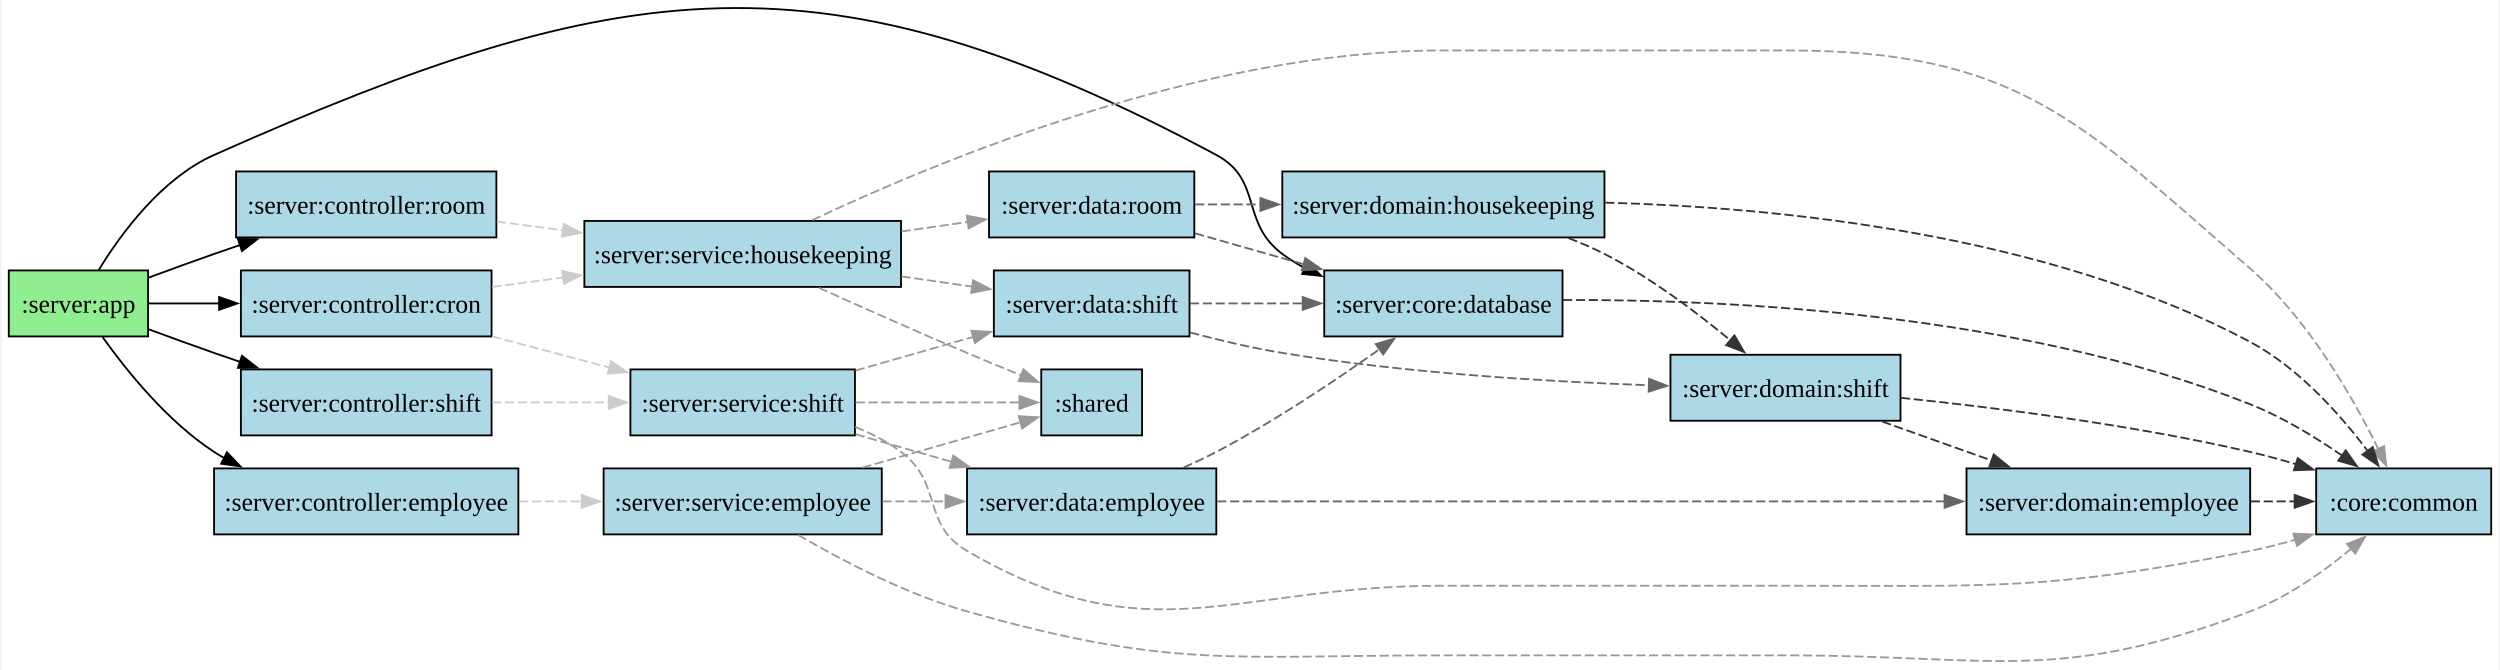
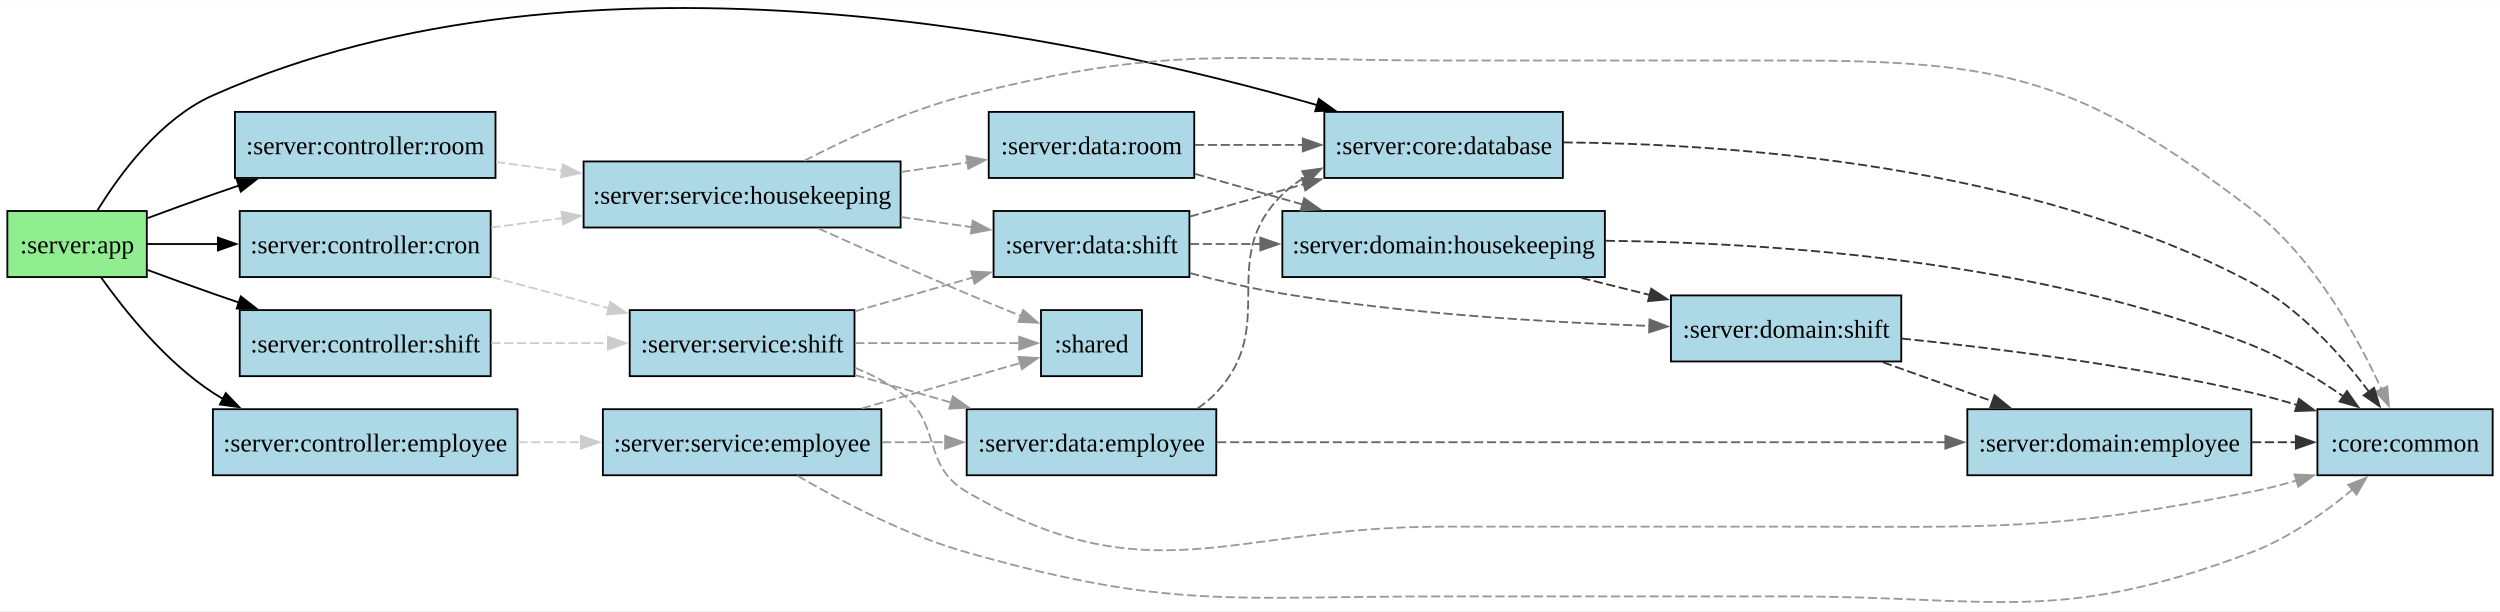
- <svg xmlns="http://www.w3.org/2000/svg" width="1816" height="365pt" viewBox="0 0 1362.25 365.49">
+ <svg xmlns="http://www.w3.org/2000/svg" width="1816" height="444" viewBox="0 0 1362.25 332.8">
  <g class="graph">
-     <path fill="#fff" d="M0 365.49V0h1362.25v365.49z" />
-     <g class="node">
-       <path fill="#90ee90" stroke="#000" d="M80 147.53H4v36h76z" />
-       <text x="38" y="-190.91" font-family="Times New Roman,serif" font-size="14" text-anchor="middle" transform="translate(4 361.49)">:server:app</text>
-     </g>
-     <g class="node">
-       <path fill="#add8e6" stroke="#000" d="M270 93.53H128v36h142z" />
-       <text x="195" y="-244.91" font-family="Times New Roman,serif" font-size="14" text-anchor="middle" transform="translate(4 361.49)">:server:controller:room</text>
-     </g>
-     <g stroke="#000" class="edge">
-       <path fill="none" d="M80.42 151.4c11.39-4.23 23.97-8.81 35.58-12.87 4.66-1.63 9.48-3.28 14.34-4.93" />
-       <path d="m128.98 130.36 10.59.13-8.36 6.51z" />
-     </g>
-     <g class="node">
-       <path fill="#add8e6" stroke="#000" d="M851.62 147.53h-130v36h130z" />
-       <text x="782.62" y="-190.91" font-family="Times New Roman,serif" font-size="14" text-anchor="middle" transform="translate(4 361.49)">:server:core:database</text>
-     </g>
-     <g stroke="#000" class="edge">
-       <path fill="none" d="M53.08 147.28C65.12 127.57 87.29 97.31 116 84.53c222.01-98.78 332.5-114.66 546.75 0 25.43 13.61 12.9 36.73 36 54 3.84 2.88 8 5.45 12.33 7.75" />
-       <path d="m712.55 143.1 7.55 7.43-10.53-1.1z" />
-     </g>
-     <g class="node">
-       <path fill="#add8e6" stroke="#000" d="M267.38 201.53H130.62v36h136.76z" />
-       <text x="195" y="-136.91" font-family="Times New Roman,serif" font-size="14" text-anchor="middle" transform="translate(4 361.49)">:server:controller:shift</text>
-     </g>
-     <g stroke="#000" class="edge">
-       <path fill="none" d="M80.42 179.67c11.39 4.22 23.97 8.81 35.58 12.86 4.66 1.63 9.48 3.29 14.34 4.94" />
-       <path d="m131.21 194.07 8.36 6.51-10.59.12z" />
-     </g>
-     <g class="node">
-       <path fill="#add8e6" stroke="#000" d="M267.38 147.53H130.62v36h136.76z" />
-       <text x="195" y="-190.91" font-family="Times New Roman,serif" font-size="14" text-anchor="middle" transform="translate(4 361.49)">:server:controller:cron</text>
-     </g>
-     <g stroke="#000" class="edge">
-       <path fill="none" d="M80.13 165.53h38.77" />
-       <path d="m118.73 162.03 10 3.5-10 3.5z" />
-     </g>
-     <g class="node">
-       <path fill="#add8e6" stroke="#000" d="M282 255.53H116v36h166z" />
-       <text x="195" y="-82.91" font-family="Times New Roman,serif" font-size="14" text-anchor="middle" transform="translate(4 361.49)">:server:controller:employee</text>
-     </g>
-     <g stroke="#000" class="edge">
-       <path fill="none" d="M55.15 183.84c13.03 18.3 35.32 46.05 60.85 62.69q2.76 1.8 5.67 3.45" />
-       <path d="m123.03 246.74 7.31 7.67-10.5-1.43z" />
-     </g>
-     <g class="node">
-       <path fill="#add8e6" stroke="#000" d="M480.25 255.53H328.5v36h151.75z" />
-       <text x="400.38" y="-82.91" font-family="Times New Roman,serif" font-size="14" text-anchor="middle" transform="translate(4 361.49)">:server:service:employee</text>
-     </g>
-     <g class="node">
-       <path fill="#add8e6" stroke="#000" d="M622.25 201.53h-55v36h55z" />
-       <text x="590.75" y="-136.91" font-family="Times New Roman,serif" font-size="14" text-anchor="middle" transform="translate(4 361.49)">:shared</text>
-     </g>
-     <g stroke="#999" class="edge">
-       <path fill="none" stroke-dasharray="5,2" d="M469.68 255.1c28.7-8.23 61.54-17.64 86.22-24.72" />
-       <path fill="#999" d="m554.93 227.02 10.58.61-8.65 6.12z" />
-     </g>
-     <g class="node">
-       <path fill="#add8e6" stroke="#000" d="M1358.25 255.53h-95.5v36h95.5z" />
-       <text x="1306.5" y="-82.91" font-family="Times New Roman,serif" font-size="14" text-anchor="middle" transform="translate(4 361.49)">:core:common</text>
-     </g>
-     <g stroke="#999" class="edge">
-       <path fill="none" stroke-dasharray="5,2" d="M434.57 291.79c23.85 13.95 58.93 32.34 92.18 41.74 111.18 31.47 143.33 24 258.87 24h188.63c112.73 0 147.04 15.83 252.5-24 20.4-7.7 40.28-21.83 55.44-34.45" />
-       <path fill="#999" d="m1279.53 296.75 9.87-3.87-5.3 9.18z" />
-     </g>
-     <g class="node">
-       <path fill="#add8e6" stroke="#000" d="M662.75 255.53h-136v36h136z" />
-       <text x="590.75" y="-82.91" font-family="Times New Roman,serif" font-size="14" text-anchor="middle" transform="translate(4 361.49)">:server:data:employee</text>
-     </g>
-     <g stroke="#999" class="edge">
-       <path fill="none" stroke-dasharray="5,2" d="M480.64 273.53h34.57" />
-       <path fill="#999" d="m515.01 270.03 10 3.5-10 3.5z" />
-     </g>
-     <g class="node">
-       <path fill="#add8e6" stroke="#000" d="M490.75 120.53H318v36h172.75z" />
-       <text x="400.38" y="-217.91" font-family="Times New Roman,serif" font-size="14" text-anchor="middle" transform="translate(4 361.49)">:server:service:housekeeping</text>
-     </g>
-     <g stroke="#ccc" class="edge">
-       <path fill="none" stroke-dasharray="5,2" d="M270.27 120.86c11.7 1.56 24 3.19 36.21 4.81" />
-       <path fill="#ccc" d="m306.7 122.17 9.45 4.78-10.37 2.16z" />
-     </g>
-     <g stroke="#999" class="edge">
-       <path fill="none" stroke-dasharray="5,2" d="M445.95 157.02c23.51 10.6 53.73 24.04 80.8 35.51 9.56 4.06 19.95 8.31 29.63 12.22" />
-       <path fill="#999" d="m557.54 201.44 7.98 6.97-10.58-.47z" />
-     </g>
-     <g stroke="#999" class="edge">
-       <path fill="none" stroke-dasharray="5,2" d="M442.37 120.08c66.81-31.56 212.76-92.55 343.25-92.55h188.63c124.06 0 158.97 37.49 252.5 119 31.7 27.63 56.07 70.25 69.9 98.38" />
-       <path fill="#999" d="m1299.8 243.38 1.15 10.53-7.47-7.52z" />
-     </g>
-     <g class="node">
-       <path fill="#add8e6" stroke="#000" d="M648.12 147.53H541.38v36h106.74z" />
-       <text x="590.75" y="-190.91" font-family="Times New Roman,serif" font-size="14" text-anchor="middle" transform="translate(4 361.49)">:server:data:shift</text>
-     </g>
-     <g stroke="#999" class="edge">
-       <path fill="none" stroke-dasharray="5,2" d="M491.02 150.81c13.02 1.87 26.26 3.76 38.72 5.55" />
-       <path fill="#999" d="m530.02 152.86 9.41 4.89-10.4 2.04z" />
-     </g>
-     <g class="node">
-       <path fill="#add8e6" stroke="#000" d="M650.75 93.53h-112v36h112z" />
-       <text x="590.75" y="-244.91" font-family="Times New Roman,serif" font-size="14" text-anchor="middle" transform="translate(4 361.49)">:server:data:room</text>
-     </g>
-     <g stroke="#999" class="edge">
-       <path fill="none" stroke-dasharray="5,2" d="M491.02 126.26c12.23-1.75 24.65-3.53 36.43-5.22" />
-       <path fill="#999" d="m526.62 117.62 10.4 2.05-9.4 4.88z" />
-     </g>
-     <g stroke="#333" class="edge">
-       <path fill="none" stroke-dasharray="5,2" d="M851.91 163.67c87.83-.37 248.81 6.8 374.84 56.86 17.69 7.03 35.68 18 50.34 28.14" />
-       <path fill="#333" d="m1278.86 245.63 6.12 8.65-10.18-2.94z" />
-     </g>
-     <g stroke="#666" class="edge">
-       <path fill="none" stroke-dasharray="5,2" d="M648.39 165.53h61.68" />
-       <path fill="#666" d="m709.87 162.03 10 3.5-10 3.5z" />
-     </g>
-     <g class="node">
-       <path fill="#add8e6" stroke="#000" d="M1036 193.53H910.5v36H1036z" />
-       <text x="969.25" y="-144.91" font-family="Times New Roman,serif" font-size="14" text-anchor="middle" transform="translate(4 361.49)">:server:domain:shift</text>
-     </g>
-     <g stroke="#666" class="edge">
-       <path fill="none" stroke-dasharray="5,2" d="M648.54 181.4c15.99 4.25 33.7 8.42 50.21 11.13 67.2 11.05 144.71 15.68 200.02 17.62" />
-       <path fill="#666" d="m898.83 206.65 9.88 3.83-10.11 3.17z" />
-     </g>
-     <g class="node">
-       <path fill="#add8e6" stroke="#000" d="M874.5 93.53H698.75v36H874.5z" />
-       <text x="782.62" y="-244.91" font-family="Times New Roman,serif" font-size="14" text-anchor="middle" transform="translate(4 361.49)">:server:domain:housekeeping</text>
-     </g>
-     <g stroke="#333" class="edge">
-       <path fill="none" stroke-dasharray="5,2" d="M874.91 110.54c92.54 2.45 240.43 16.6 351.84 75.99 26.4 14.08 49.21 39.71 64.15 59.53" />
-       <path fill="#333" d="m1293.64 243.87 3.06 10.14-8.72-6.02z" />
-     </g>
-     <g stroke="#333" class="edge">
-       <path fill="none" stroke-dasharray="5,2" d="M854.94 129.92c6.74 2.59 13.37 5.46 19.56 8.61 24.97 12.73 50.25 31.81 68.84 47.27" />
-       <path fill="#333" d="m945.38 182.94 5.37 9.14-9.89-3.8z" />
-     </g>
-     <g stroke="#666" class="edge">
-       <path fill="none" stroke-dasharray="5,2" d="M644.94 255.04c6.08-2.68 12.15-5.54 17.81-8.51 31.56-16.55 65.21-39.11 89.3-56.22" />
-       <path fill="#666" d="m749.71 187.68 10.17-2.98-6.09 8.67z" />
-     </g>
-     <g class="node">
-       <path fill="#add8e6" stroke="#000" d="M1226.75 255.53H1072v36h154.75z" />
-       <text x="1145.38" y="-82.91" font-family="Times New Roman,serif" font-size="14" text-anchor="middle" transform="translate(4 361.49)">:server:domain:employee</text>
-     </g>
-     <g stroke="#666" class="edge">
-       <path fill="none" stroke-dasharray="5,2" d="M663.24 273.53h396.87" />
-       <path fill="#666" d="m1060.03 270.03 10 3.5-10.01 3.5z" />
-     </g>
-     <g class="node">
-       <path fill="#add8e6" stroke="#000" d="M465.62 201.53h-122.5v36h122.5z" />
-       <text x="400.38" y="-136.91" font-family="Times New Roman,serif" font-size="14" text-anchor="middle" transform="translate(4 361.49)">:server:service:shift</text>
-     </g>
-     <g stroke="#ccc" class="edge">
-       <path fill="none" stroke-dasharray="5,2" d="M267.72 219.53h63.76" />
-       <path fill="#ccc" d="m331.28 216.03 10 3.5-10 3.5z" />
-     </g>
-     <g stroke="#999" class="edge">
-       <path fill="none" stroke-dasharray="5,2" d="M466.01 219.53h89.36" />
-       <path fill="#999" d="m555.35 216.03 10 3.5-10 3.5z" />
-     </g>
-     <g stroke="#999" class="edge">
-       <path fill="none" stroke-dasharray="5,2" d="M465.77 232.92c8.87 3.55 17.52 8.01 24.98 13.61 23.06 17.33 11.08 39.47 36 54 99.65 58.13 143.51 19 258.87 19h188.63c112.54 0 142.1 2.84 252.5-19 8.05-1.59 16.41-3.72 24.59-6.09" />
-       <path fill="#999" d="m1250.29 291.1 10.59.43-8.55 6.26z" />
-     </g>
-     <g stroke="#999" class="edge">
-       <path fill="none" stroke-dasharray="5,2" d="M466.01 202.15c20.52-5.88 43.47-12.46 64.2-18.4" />
-       <path fill="#999" d="m529.12 180.42 10.57.61-8.64 6.12z" />
-     </g>
-     <g stroke="#999" class="edge">
-       <path fill="none" stroke-dasharray="5,2" d="M466.01 236.92c16.75 4.8 35.12 10.06 52.58 15.07" />
-       <path fill="#999" d="m519.22 248.53 8.65 6.12-10.58.61z" />
-     </g>
-     <g stroke="#333" class="edge">
-       <path fill="none" stroke-dasharray="5,2" d="M1036.29 217.03c51.46 5.3 126.31 14.72 190.46 29.5 8.19 1.89 16.73 4.23 25.08 6.74" />
-       <path fill="#333" d="m1252.7 249.88 8.5 6.32-10.59.36z" />
-     </g>
-     <g stroke="#333" class="edge">
-       <path fill="none" stroke-dasharray="5,2" d="M1026.02 229.97c18.78 6.68 40.19 14.31 59.8 21.29" />
-       <path fill="#333" d="m1086.83 247.9 8.25 6.66-10.6-.06z" />
-     </g>
-     <g stroke="#ccc" class="edge">
-       <path fill="none" stroke-dasharray="5,2" d="M267.72 156.54c12.55-1.66 25.88-3.43 39.09-5.19" />
-       <path fill="#ccc" d="m305.99 147.93 10.37 2.16-9.45 4.78z" />
-     </g>
-     <g stroke="#ccc" class="edge">
-       <path fill="none" stroke-dasharray="5,2" d="M267.72 183.52c20.57 5.46 43.23 11.47 64.05 17" />
-       <path fill="#ccc" d="m332.56 197.11 8.77 5.95-10.57.82z" />
-     </g>
-     <g stroke="#333" class="edge">
-       <path fill="none" stroke-dasharray="5,2" d="M1227.14 273.53h24.13" />
-       <path fill="#333" d="m1251.01 270.03 10 3.5-10 3.5z" />
-     </g>
-     <g stroke="#666" class="edge">
-       <path fill="none" stroke-dasharray="5,2" d="M651.18 127.3c18.56 5.28 39.58 11.26 59.39 16.89" />
-       <path fill="#666" d="m711.31 140.76 8.66 6.1-10.58.63z" />
-     </g>
-     <g stroke="#666" class="edge">
-       <path fill="none" stroke-dasharray="5,2" d="M651.18 111.53h35.85" />
-       <path fill="#666" d="m686.81 108.03 10 3.5-10 3.5z" />
-     </g>
-     <g stroke="#ccc" class="edge">
-       <path fill="none" stroke-dasharray="5,2" d="M282.43 273.53h34.34" />
-       <path fill="#ccc" d="m316.53 270.03 10 3.5-10 3.5z" />
+     <path fill="#fff" d="M0 332.8V0h1362.25v332.8z" />
+     <g class="node">
+       <path fill="#90ee90" stroke="#000" d="M80 114.84H4v36h76z" />
+       <text x="38" y="-190.91" font-family="Times New Roman,serif" font-size="14" text-anchor="middle" transform="translate(4 328.8)">:server:app</text>
+     </g>
+     <g class="node">
+       <path fill="#add8e6" stroke="#000" d="M270 60.84H128v36h142z" />
+       <text x="195" y="-244.91" font-family="Times New Roman,serif" font-size="14" text-anchor="middle" transform="translate(4 328.8)">:server:controller:room</text>
+     </g>
+     <g stroke="#000" class="edge">
+       <path fill="none" d="M80.42 118.71c11.39-4.23 23.97-8.81 35.58-12.87 4.66-1.63 9.48-3.28 14.34-4.93" />
+       <path d="m128.98 97.67 10.59.13-8.36 6.51z" />
+     </g>
+     <g class="node">
+       <path fill="#add8e6" stroke="#000" d="M851.62 60.84h-130v36h130z" />
+       <text x="782.62" y="-244.91" font-family="Times New Roman,serif" font-size="14" text-anchor="middle" transform="translate(4 328.8)">:server:core:database</text>
+     </g>
+     <g stroke="#000" class="edge">
+       <path fill="none" d="M53.08 114.59C65.12 94.88 87.29 64.62 116 51.84c203.28-90.44 476.51-30.7 601.76 5.32" />
+       <path d="m718.62 53.77 8.61 6.16-10.58.56z" />
+     </g>
+     <g class="node">
+       <path fill="#add8e6" stroke="#000" d="M267.38 168.84H130.62v36h136.76z" />
+       <text x="195" y="-136.91" font-family="Times New Roman,serif" font-size="14" text-anchor="middle" transform="translate(4 328.8)">:server:controller:shift</text>
+     </g>
+     <g stroke="#000" class="edge">
+       <path fill="none" d="M80.42 146.98c11.39 4.22 23.97 8.81 35.58 12.86 4.66 1.63 9.48 3.29 14.34 4.94" />
+       <path d="m131.21 161.38 8.36 6.51-10.59.12z" />
+     </g>
+     <g class="node">
+       <path fill="#add8e6" stroke="#000" d="M267.38 114.84H130.62v36h136.76z" />
+       <text x="195" y="-190.91" font-family="Times New Roman,serif" font-size="14" text-anchor="middle" transform="translate(4 328.8)">:server:controller:cron</text>
+     </g>
+     <g stroke="#000" class="edge">
+       <path fill="none" d="M80.13 132.84h38.77" />
+       <path d="m118.73 129.34 10 3.5-10 3.5z" />
+     </g>
+     <g class="node">
+       <path fill="#add8e6" stroke="#000" d="M282 222.84H116v36h166z" />
+       <text x="195" y="-82.91" font-family="Times New Roman,serif" font-size="14" text-anchor="middle" transform="translate(4 328.8)">:server:controller:employee</text>
+     </g>
+     <g stroke="#000" class="edge">
+       <path fill="none" d="M55.15 151.15c13.03 18.3 35.32 46.05 60.85 62.69q2.76 1.8 5.67 3.45" />
+       <path d="m123.03 214.05 7.31 7.67-10.5-1.43z" />
+     </g>
+     <g class="node">
+       <path fill="#add8e6" stroke="#000" d="M480.25 222.84H328.5v36h151.75z" />
+       <text x="400.38" y="-82.91" font-family="Times New Roman,serif" font-size="14" text-anchor="middle" transform="translate(4 328.8)">:server:service:employee</text>
+     </g>
+     <g class="node">
+       <path fill="#add8e6" stroke="#000" d="M622.25 168.84h-55v36h55z" />
+       <text x="590.75" y="-136.91" font-family="Times New Roman,serif" font-size="14" text-anchor="middle" transform="translate(4 328.8)">:shared</text>
+     </g>
+     <g stroke="#999" class="edge">
+       <path fill="none" stroke-dasharray="5,2" d="M469.68 222.41c28.7-8.23 61.54-17.64 86.22-24.72" />
+       <path fill="#999" d="m554.93 194.33 10.58.61-8.65 6.12z" />
+     </g>
+     <g class="node">
+       <path fill="#add8e6" stroke="#000" d="M1358.25 222.84h-95.5v36h95.5z" />
+       <text x="1306.5" y="-82.91" font-family="Times New Roman,serif" font-size="14" text-anchor="middle" transform="translate(4 328.8)">:core:common</text>
+     </g>
+     <g stroke="#999" class="edge">
+       <path fill="none" stroke-dasharray="5,2" d="M434.57 259.1c23.85 13.95 58.93 32.34 92.18 41.74 111.18 31.47 143.33 24 258.87 24h188.63c112.73 0 147.04 15.83 252.5-24 20.4-7.7 40.28-21.83 55.44-34.45" />
+       <path fill="#999" d="m1279.53 264.06 9.87-3.87-5.3 9.18z" />
+     </g>
+     <g class="node">
+       <path fill="#add8e6" stroke="#000" d="M662.75 222.84h-136v36h136z" />
+       <text x="590.75" y="-82.91" font-family="Times New Roman,serif" font-size="14" text-anchor="middle" transform="translate(4 328.8)">:server:data:employee</text>
+     </g>
+     <g stroke="#999" class="edge">
+       <path fill="none" stroke-dasharray="5,2" d="M480.64 240.84h34.57" />
+       <path fill="#999" d="m515.01 237.34 10 3.5-10 3.5z" />
+     </g>
+     <g class="node">
+       <path fill="#add8e6" stroke="#000" d="M490.75 87.84H318v36h172.75z" />
+       <text x="400.38" y="-217.91" font-family="Times New Roman,serif" font-size="14" text-anchor="middle" transform="translate(4 328.8)">:server:service:housekeeping</text>
+     </g>
+     <g stroke="#ccc" class="edge">
+       <path fill="none" stroke-dasharray="5,2" d="M270.27 88.17c11.7 1.56 24 3.19 36.21 4.81" />
+       <path fill="#ccc" d="m306.7 89.48 9.45 4.78-10.37 2.16z" />
+     </g>
+     <g stroke="#999" class="edge">
+       <path fill="none" stroke-dasharray="5,2" d="M445.95 124.33c23.51 10.6 53.73 24.04 80.8 35.51 9.56 4.06 19.95 8.31 29.63 12.22" />
+       <path fill="#999" d="m557.54 168.75 7.98 6.97-10.58-.47z" />
+     </g>
+     <g stroke="#999" class="edge">
+       <path fill="none" stroke-dasharray="5,2" d="M438.26 87.47c23.81-12.35 57.17-27.76 88.49-35.63 111.89-28.08 143.51-19 258.87-19h188.63c117.86 0 158.81 9.5 252.5 81 33.76 25.77 57.84 69.52 71.03 98.34" />
+       <path fill="#999" d="m1300.85 210.48.84 10.56-7.24-7.73z" />
+     </g>
+     <g class="node">
+       <path fill="#add8e6" stroke="#000" d="M648.12 114.84H541.38v36h106.74z" />
+       <text x="590.75" y="-190.91" font-family="Times New Roman,serif" font-size="14" text-anchor="middle" transform="translate(4 328.8)">:server:data:shift</text>
+     </g>
+     <g stroke="#999" class="edge">
+       <path fill="none" stroke-dasharray="5,2" d="M491.02 118.12c13.02 1.87 26.26 3.76 38.72 5.55" />
+       <path fill="#999" d="m530.02 120.17 9.41 4.89-10.4 2.04z" />
+     </g>
+     <g class="node">
+       <path fill="#add8e6" stroke="#000" d="M650.75 60.84h-112v36h112z" />
+       <text x="590.75" y="-244.91" font-family="Times New Roman,serif" font-size="14" text-anchor="middle" transform="translate(4 328.8)">:server:data:room</text>
+     </g>
+     <g stroke="#999" class="edge">
+       <path fill="none" stroke-dasharray="5,2" d="M491.02 93.57c12.23-1.75 24.65-3.53 36.43-5.22" />
+       <path fill="#999" d="m526.62 84.93 10.4 2.05-9.4 4.88z" />
+     </g>
+     <g stroke="#333" class="edge">
+       <path fill="none" stroke-dasharray="5,2" d="M852 77.46c89.35.72 253.61 11.8 374.75 76.38 26.4 14.08 49.21 39.71 64.15 59.53" />
+       <path fill="#333" d="m1293.64 211.18 3.06 10.14-8.72-6.02z" />
+     </g>
+     <g stroke="#666" class="edge">
+       <path fill="none" stroke-dasharray="5,2" d="M648.39 117.87c19.16-5.45 41.22-11.72 61.96-17.62" />
+       <path fill="#666" d="m709.35 96.9 10.58.63-8.66 6.1z" />
+     </g>
+     <g class="node">
+       <path fill="#add8e6" stroke="#000" d="M874.5 114.84H698.75v36H874.5z" />
+       <text x="782.62" y="-190.91" font-family="Times New Roman,serif" font-size="14" text-anchor="middle" transform="translate(4 328.8)">:server:domain:housekeeping</text>
+     </g>
+     <g stroke="#666" class="edge">
+       <path fill="none" stroke-dasharray="5,2" d="M648.39 132.84h38.66" />
+       <path fill="#666" d="m686.74 129.34 10 3.5-10 3.5z" />
+     </g>
+     <g class="node">
+       <path fill="#add8e6" stroke="#000" d="M1036 160.84H910.5v36H1036z" />
+       <text x="969.25" y="-144.91" font-family="Times New Roman,serif" font-size="14" text-anchor="middle" transform="translate(4 328.8)">:server:domain:shift</text>
+     </g>
+     <g stroke="#666" class="edge">
+       <path fill="none" stroke-dasharray="5,2" d="M648.54 148.71c15.99 4.25 33.7 8.42 50.21 11.13 67.2 11.05 144.71 15.68 200.02 17.62" />
+       <path fill="#666" d="m898.83 173.96 9.88 3.83-10.11 3.17z" />
+     </g>
+     <g stroke="#333" class="edge">
+       <path fill="none" stroke-dasharray="5,2" d="M874.97 131.06c90.98 1.02 236.1 10.84 351.78 56.78 17.69 7.03 35.68 18 50.34 28.14" />
+       <path fill="#333" d="m1278.86 212.94 6.12 8.65-10.18-2.94z" />
+     </g>
+     <g stroke="#333" class="edge">
+       <path fill="none" stroke-dasharray="5,2" d="M861.66 151.29c12.28 3.06 25.02 6.24 37.3 9.29" />
+       <path fill="#333" d="m899.74 157.17 8.86 5.81-10.55.98z" />
+     </g>
+     <g stroke="#666" class="edge">
+       <path fill="none" stroke-dasharray="5,2" d="M652.61 222.37c3.7-2.5 7.13-5.33 10.14-8.53 34.66-36.85-.14-72.59 36-108 3.82-3.74 8.15-6.96 12.78-9.74" />
+       <path fill="#666" d="m709.57 93.17 10.49-1.47-7.28 7.69z" />
+     </g>
+     <g class="node">
+       <path fill="#add8e6" stroke="#000" d="M1226.75 222.84H1072v36h154.75z" />
+       <text x="1145.38" y="-82.91" font-family="Times New Roman,serif" font-size="14" text-anchor="middle" transform="translate(4 328.8)">:server:domain:employee</text>
+     </g>
+     <g stroke="#666" class="edge">
+       <path fill="none" stroke-dasharray="5,2" d="M663.24 240.84h396.87" />
+       <path fill="#666" d="m1060.03 237.34 10 3.5-10.01 3.5z" />
+     </g>
+     <g class="node">
+       <path fill="#add8e6" stroke="#000" d="M465.62 168.84h-122.5v36h122.5z" />
+       <text x="400.38" y="-136.91" font-family="Times New Roman,serif" font-size="14" text-anchor="middle" transform="translate(4 328.8)">:server:service:shift</text>
+     </g>
+     <g stroke="#ccc" class="edge">
+       <path fill="none" stroke-dasharray="5,2" d="M267.72 186.84h63.76" />
+       <path fill="#ccc" d="m331.28 183.34 10 3.5-10 3.5z" />
+     </g>
+     <g stroke="#999" class="edge">
+       <path fill="none" stroke-dasharray="5,2" d="M466.01 186.84h89.36" />
+       <path fill="#999" d="m555.35 183.34 10 3.5-10 3.5z" />
+     </g>
+     <g stroke="#999" class="edge">
+       <path fill="none" stroke-dasharray="5,2" d="M465.77 200.23c8.87 3.55 17.52 8.01 24.98 13.61 23.06 17.33 11.08 39.47 36 54 99.65 58.13 143.51 19 258.87 19h188.63c112.54 0 142.1 2.84 252.5-19 8.05-1.59 16.41-3.72 24.59-6.09" />
+       <path fill="#999" d="m1250.29 258.41 10.59.43-8.55 6.26z" />
+     </g>
+     <g stroke="#999" class="edge">
+       <path fill="none" stroke-dasharray="5,2" d="M466.01 169.46c20.52-5.88 43.47-12.46 64.2-18.4" />
+       <path fill="#999" d="m529.12 147.73 10.57.61-8.64 6.12z" />
+     </g>
+     <g stroke="#999" class="edge">
+       <path fill="none" stroke-dasharray="5,2" d="M466.01 204.23c16.75 4.8 35.12 10.06 52.58 15.07" />
+       <path fill="#999" d="m519.22 215.84 8.65 6.12-10.58.61z" />
+     </g>
+     <g stroke="#666" class="edge">
+       <path fill="none" stroke-dasharray="5,2" d="M651.18 78.84h58.84" />
+       <path fill="#666" d="m709.91 75.34 10 3.5-10 3.5z" />
+     </g>
+     <g stroke="#666" class="edge">
+       <path fill="none" stroke-dasharray="5,2" d="m651.18 94.61 58.52 16.64" />
+       <path fill="#666" d="m710.63 107.88 8.66 6.1-10.58.63z" />
+     </g>
+     <g stroke="#333" class="edge">
+       <path fill="none" stroke-dasharray="5,2" d="M1036.29 184.34c51.46 5.3 126.31 14.72 190.46 29.5 8.19 1.89 16.73 4.23 25.08 6.74" />
+       <path fill="#333" d="m1252.7 217.19 8.5 6.32-10.59.36z" />
+     </g>
+     <g stroke="#333" class="edge">
+       <path fill="none" stroke-dasharray="5,2" d="M1026.02 197.28c18.78 6.68 40.19 14.31 59.8 21.29" />
+       <path fill="#333" d="m1086.83 215.21 8.25 6.66-10.6-.06z" />
+     </g>
+     <g stroke="#ccc" class="edge">
+       <path fill="none" stroke-dasharray="5,2" d="M267.72 123.85c12.55-1.66 25.88-3.43 39.09-5.19" />
+       <path fill="#ccc" d="m305.99 115.24 10.37 2.16-9.45 4.78z" />
+     </g>
+     <g stroke="#ccc" class="edge">
+       <path fill="none" stroke-dasharray="5,2" d="M267.72 150.83c20.57 5.46 43.23 11.47 64.05 17" />
+       <path fill="#ccc" d="m332.56 164.42 8.77 5.95-10.57.82z" />
+     </g>
+     <g stroke="#333" class="edge">
+       <path fill="none" stroke-dasharray="5,2" d="M1227.14 240.84h24.13" />
+       <path fill="#333" d="m1251.01 237.34 10 3.5-10 3.5z" />
+     </g>
+     <g stroke="#ccc" class="edge">
+       <path fill="none" stroke-dasharray="5,2" d="M282.43 240.84h34.34" />
+       <path fill="#ccc" d="m316.53 237.34 10 3.5-10 3.5z" />
    </g>
  </g>
</svg>
